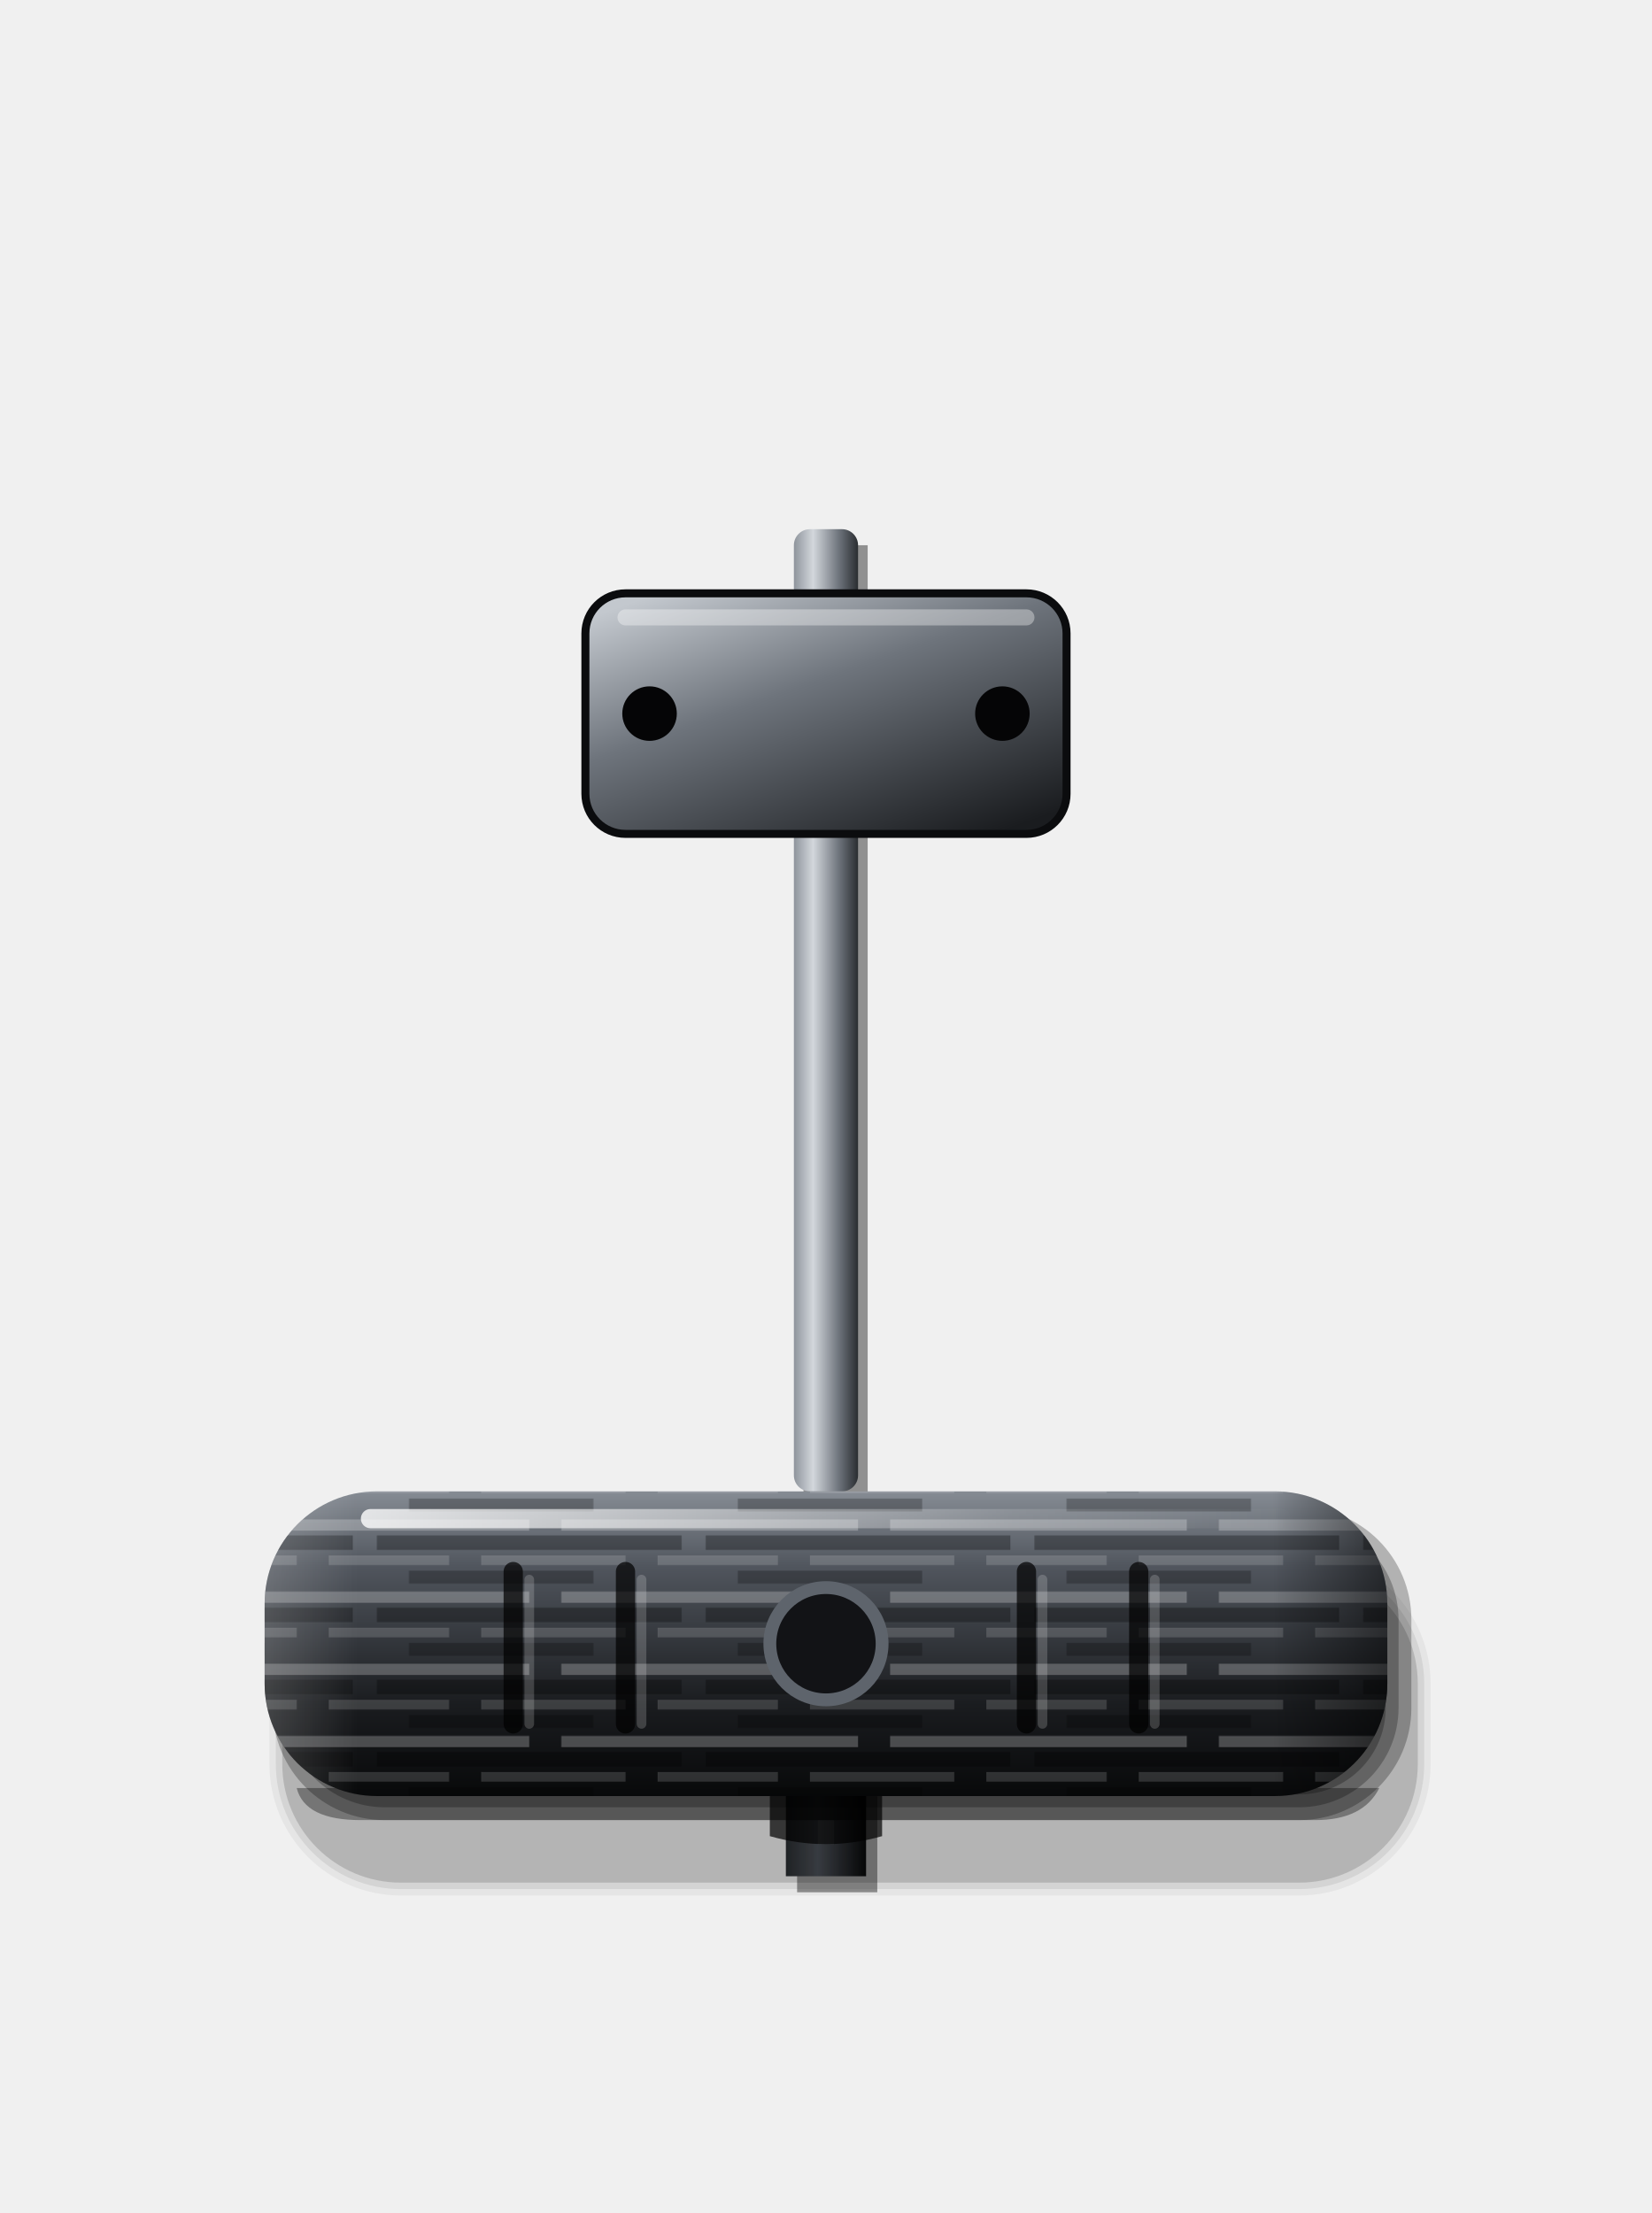
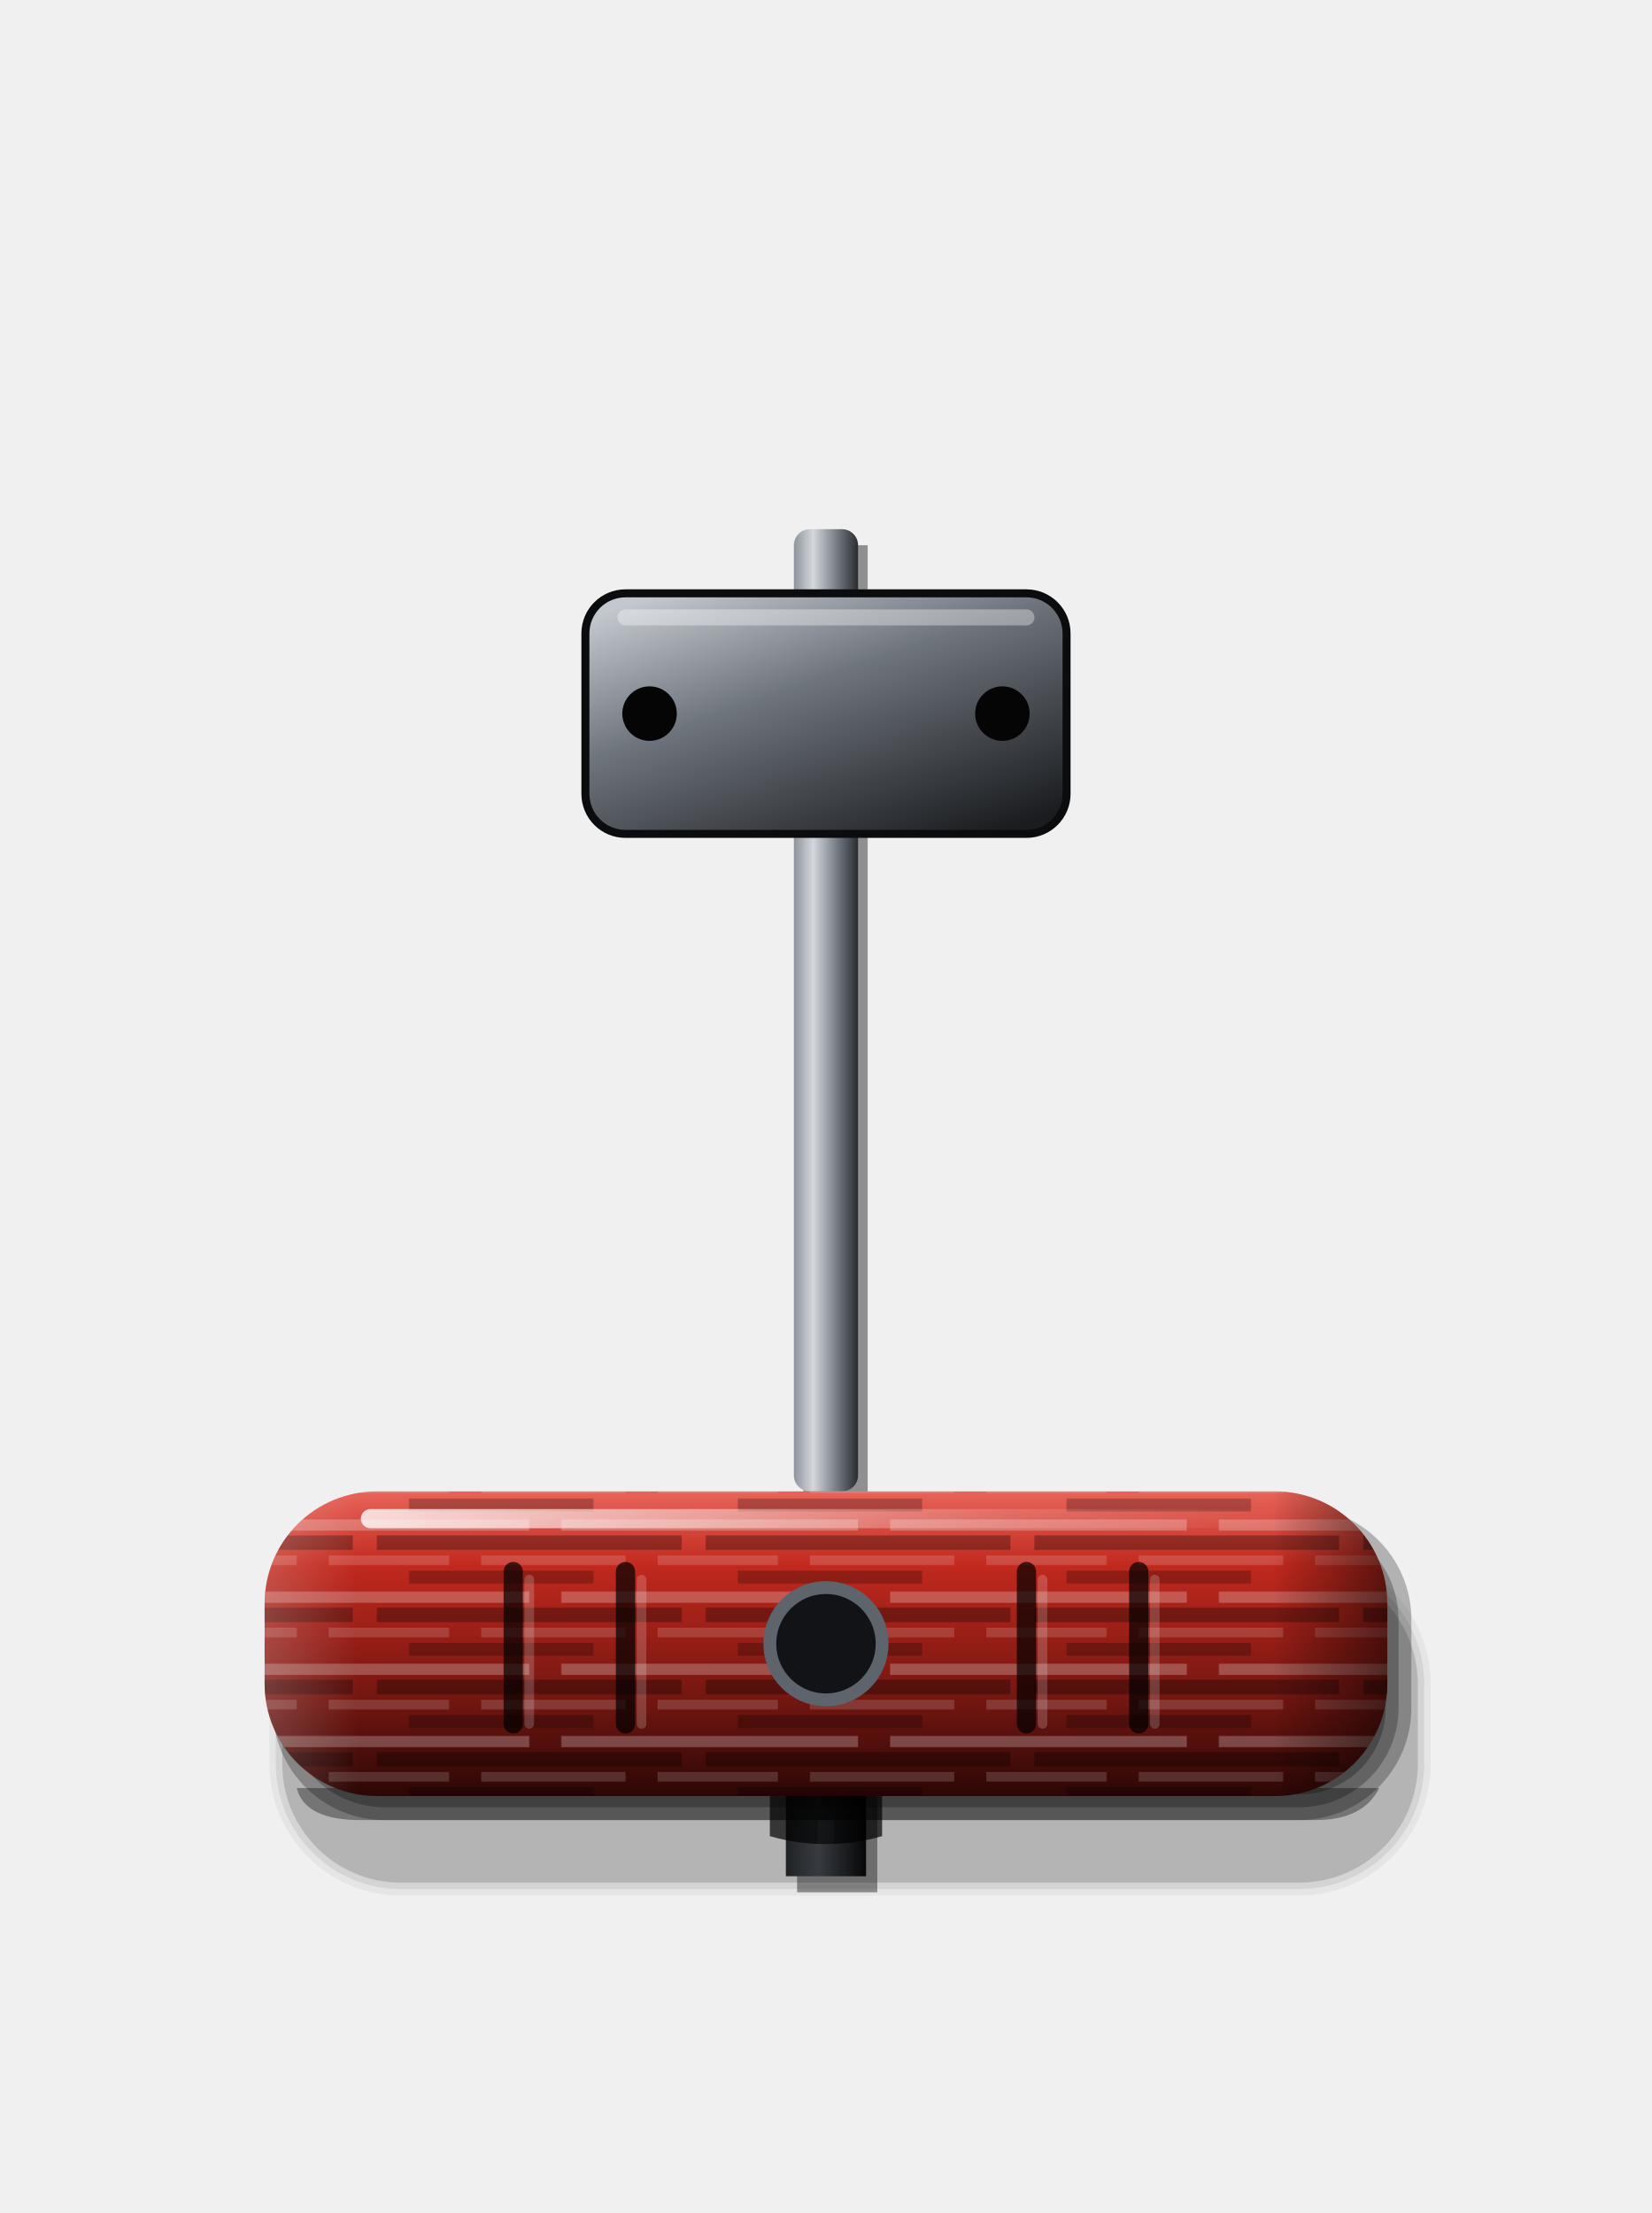
<svg xmlns="http://www.w3.org/2000/svg" viewBox="0 0 206 276" width="206" height="276">
  <defs>
    <linearGradient id="a" x1="0" y1="0" x2="0" y2="1">
-       <stop offset="0" stop-color="#868C94" />
-       <stop offset="0.25" stop-color="#50555D" />
-       <stop offset="0.7" stop-color="#1A1C1F" />
-       <stop offset="1" stop-color="#08090A" />
+       <stop offset="0" stop-color="#E8645A" />
+       <stop offset="0.25" stop-color="#C0281D" />
+       <stop offset="0.7" stop-color="#701510" />
+       <stop offset="1" stop-color="#2A0705" />
+     </linearGradient>
+     <linearGradient id="fr" x1="0" y1="0" x2="1" y2="0">
+       <stop offset="0" stop-color="#E04A3F" />
+       <stop offset="0.5" stop-color="#C0281D" />
+       <stop offset="1" stop-color="#8A1812" />
    </linearGradient>
    <linearGradient id="b" x1="0" y1="0" x2="1" y2="0">
      <stop offset="0" stop-color="#FFFFFF" stop-opacity="0.18" />
      <stop offset="0.08" stop-color="#FFFFFF" stop-opacity="0" />
      <stop offset="0.9" stop-color="#000" stop-opacity="0" />
      <stop offset="1" stop-color="#000" stop-opacity="0.5" />
    </linearGradient>
    <linearGradient id="c" x1="0" y1="0" x2="1" y2="0">
      <stop offset="0" stop-color="#FFFFFF" stop-opacity="0.8" />
      <stop offset="0.7" stop-color="#FFFFFF" stop-opacity="0.15" />
      <stop offset="1" stop-color="#FFFFFF" stop-opacity="0" />
    </linearGradient>
    <linearGradient id="d" x1="0" y1="0" x2="1" y2="0">
      <stop offset="0" stop-color="#8E949C" />
      <stop offset="0.3" stop-color="#D3D7DC" />
      <stop offset="0.7" stop-color="#6E747C" />
      <stop offset="1" stop-color="#2A2D31" />
    </linearGradient>
    <linearGradient id="p" x1="0" y1="0" x2="0" y2="1">
      <stop offset="0" stop-color="#F2F4F6" />
      <stop offset="0.4" stop-color="#B9BEC4" />
      <stop offset="1" stop-color="#4A4F56" />
    </linearGradient>
    <linearGradient id="f" x1="0" y1="0" x2="1" y2="0">
      <stop offset="0" stop-color="#2A2D31" />
      <stop offset="0.4" stop-color="#4A4F56" />
      <stop offset="1" stop-color="#08090A" />
    </linearGradient>
    <linearGradient id="g" x1="0.15" y1="0" x2="0.85" y2="1">
      <stop offset="0" stop-color="#C3C8CE" />
      <stop offset="0.4" stop-color="#6E747C" />
      <stop offset="1" stop-color="#1A1C1F" />
    </linearGradient>
    <pattern id="br" width="41" height="9" patternUnits="userSpaceOnUse">
      <path d="M0 1.2H25M29 1.2H41" stroke="#FFFFFF" stroke-opacity="0.24" stroke-width="1.4" />
      <path d="M6 3.4H41M0 3.4H3" stroke="#000" stroke-opacity="0.3" stroke-width="1.8" />
      <path d="M0 5.6H15M19 5.6H37" stroke="#FFFFFF" stroke-opacity="0.15" stroke-width="1.2" />
      <path d="M10 7.7H33" stroke="#000" stroke-opacity="0.24" stroke-width="1.6" />
    </pattern>
  </defs>
  <rect x="99.4" y="222" width="10" height="14" fill="#000" fill-opacity="0.4" />
  <rect x="98" y="220" width="10" height="14" fill="url(#f)" />
  <line x1="103" y1="220" x2="103" y2="234" stroke="#FFFFFF" stroke-opacity="0.12" stroke-width="2" stroke-dasharray="3 4" />
  <rect x="100.2" y="68" width="8" height="120" fill="#000" fill-opacity="0.4" />
  <rect x="99" y="66" width="8" height="120" rx="2" fill="url(#d)" />
  <rect x="73" y="74" width="60" height="30" rx="5" fill="url(#g)" stroke="#0B0C0E" stroke-width="1" />
  <rect x="77" y="76" width="52" height="2" rx="1" fill="#FFFFFF" fill-opacity="0.35" />
  <circle cx="81" cy="89.0" r="3.4" fill="#050506" />
  <circle cx="125" cy="89.0" r="3.4" fill="#050506" />
  <path d="M50 195.2H162A14.8 14.8 0 0 1 176.8 210V220A14.8 14.8 0 0 1 162 234.8H50A14.8 14.8 0 0 1 35.2 220V210A14.8 14.8 0 0 1 50 195.2Z" fill="#000" fill-opacity="0.150" />
  <path d="M50 194.4H162A15.6 15.6 0 0 1 177.6 210V220A15.6 15.6 0 0 1 162 235.6H50A15.6 15.6 0 0 1 34.4 220V210A15.6 15.6 0 0 1 50 194.4Z" fill="#000" fill-opacity="0.075" />
  <path d="M50 193.6H162A16.4 16.4 0 0 1 178.4 210V220A16.4 16.4 0 0 1 162 236.4H50A16.4 16.4 0 0 1 33.6 220V210A16.4 16.4 0 0 1 50 193.6Z" fill="#000" fill-opacity="0.050" />
  <rect x="34.0" y="188.0" width="142.0" height="39.0" rx="14.0" fill="#000" fill-opacity="0.26" />
  <rect x="35.6" y="189.6" width="138.8" height="35.8" rx="12.4" fill="#000" fill-opacity="0.26" />
  <rect x="37.2" y="191.2" width="135.6" height="32.6" rx="10.8" fill="#000" fill-opacity="0.26" />
  <path d="M96 223H110V229Q103 231 96 229Z" fill="#000" fill-opacity="0.7" />
  <path d="M37 223H172Q170 227 164 227H45Q38 227 37 223Z" fill="#000" fill-opacity="0.35" />
  <rect data-grip="" x="33" y="186" width="140" height="38" rx="14" fill="url(#a)" />
  <rect x="33" y="186" width="140" height="38" rx="14" fill="url(#br)" />
  <rect x="33" y="186" width="140" height="38" rx="14" fill="url(#b)" />
  <rect x="45" y="188.2" width="116" height="2.4" rx="1.2" fill="url(#c)" />
  <line x1="64" y1="196" x2="64" y2="215" stroke="#000" stroke-opacity="0.7" stroke-width="2.4" stroke-linecap="round" />
  <line x1="66" y1="197" x2="66" y2="215" stroke="#FFFFFF" stroke-opacity="0.18" stroke-width="1.2" stroke-linecap="round" />
  <line x1="78" y1="196" x2="78" y2="215" stroke="#000" stroke-opacity="0.7" stroke-width="2.4" stroke-linecap="round" />
  <line x1="80" y1="197" x2="80" y2="215" stroke="#FFFFFF" stroke-opacity="0.18" stroke-width="1.2" stroke-linecap="round" />
  <line x1="128" y1="196" x2="128" y2="215" stroke="#000" stroke-opacity="0.7" stroke-width="2.4" stroke-linecap="round" />
  <line x1="130" y1="197" x2="130" y2="215" stroke="#FFFFFF" stroke-opacity="0.18" stroke-width="1.2" stroke-linecap="round" />
  <line x1="142" y1="196" x2="142" y2="215" stroke="#000" stroke-opacity="0.7" stroke-width="2.4" stroke-linecap="round" />
  <line x1="144" y1="197" x2="144" y2="215" stroke="#FFFFFF" stroke-opacity="0.18" stroke-width="1.2" stroke-linecap="round" />
  <circle cx="103" cy="205" r="7" fill="#121316" stroke="#5E646C" stroke-width="1.6" />
</svg>
